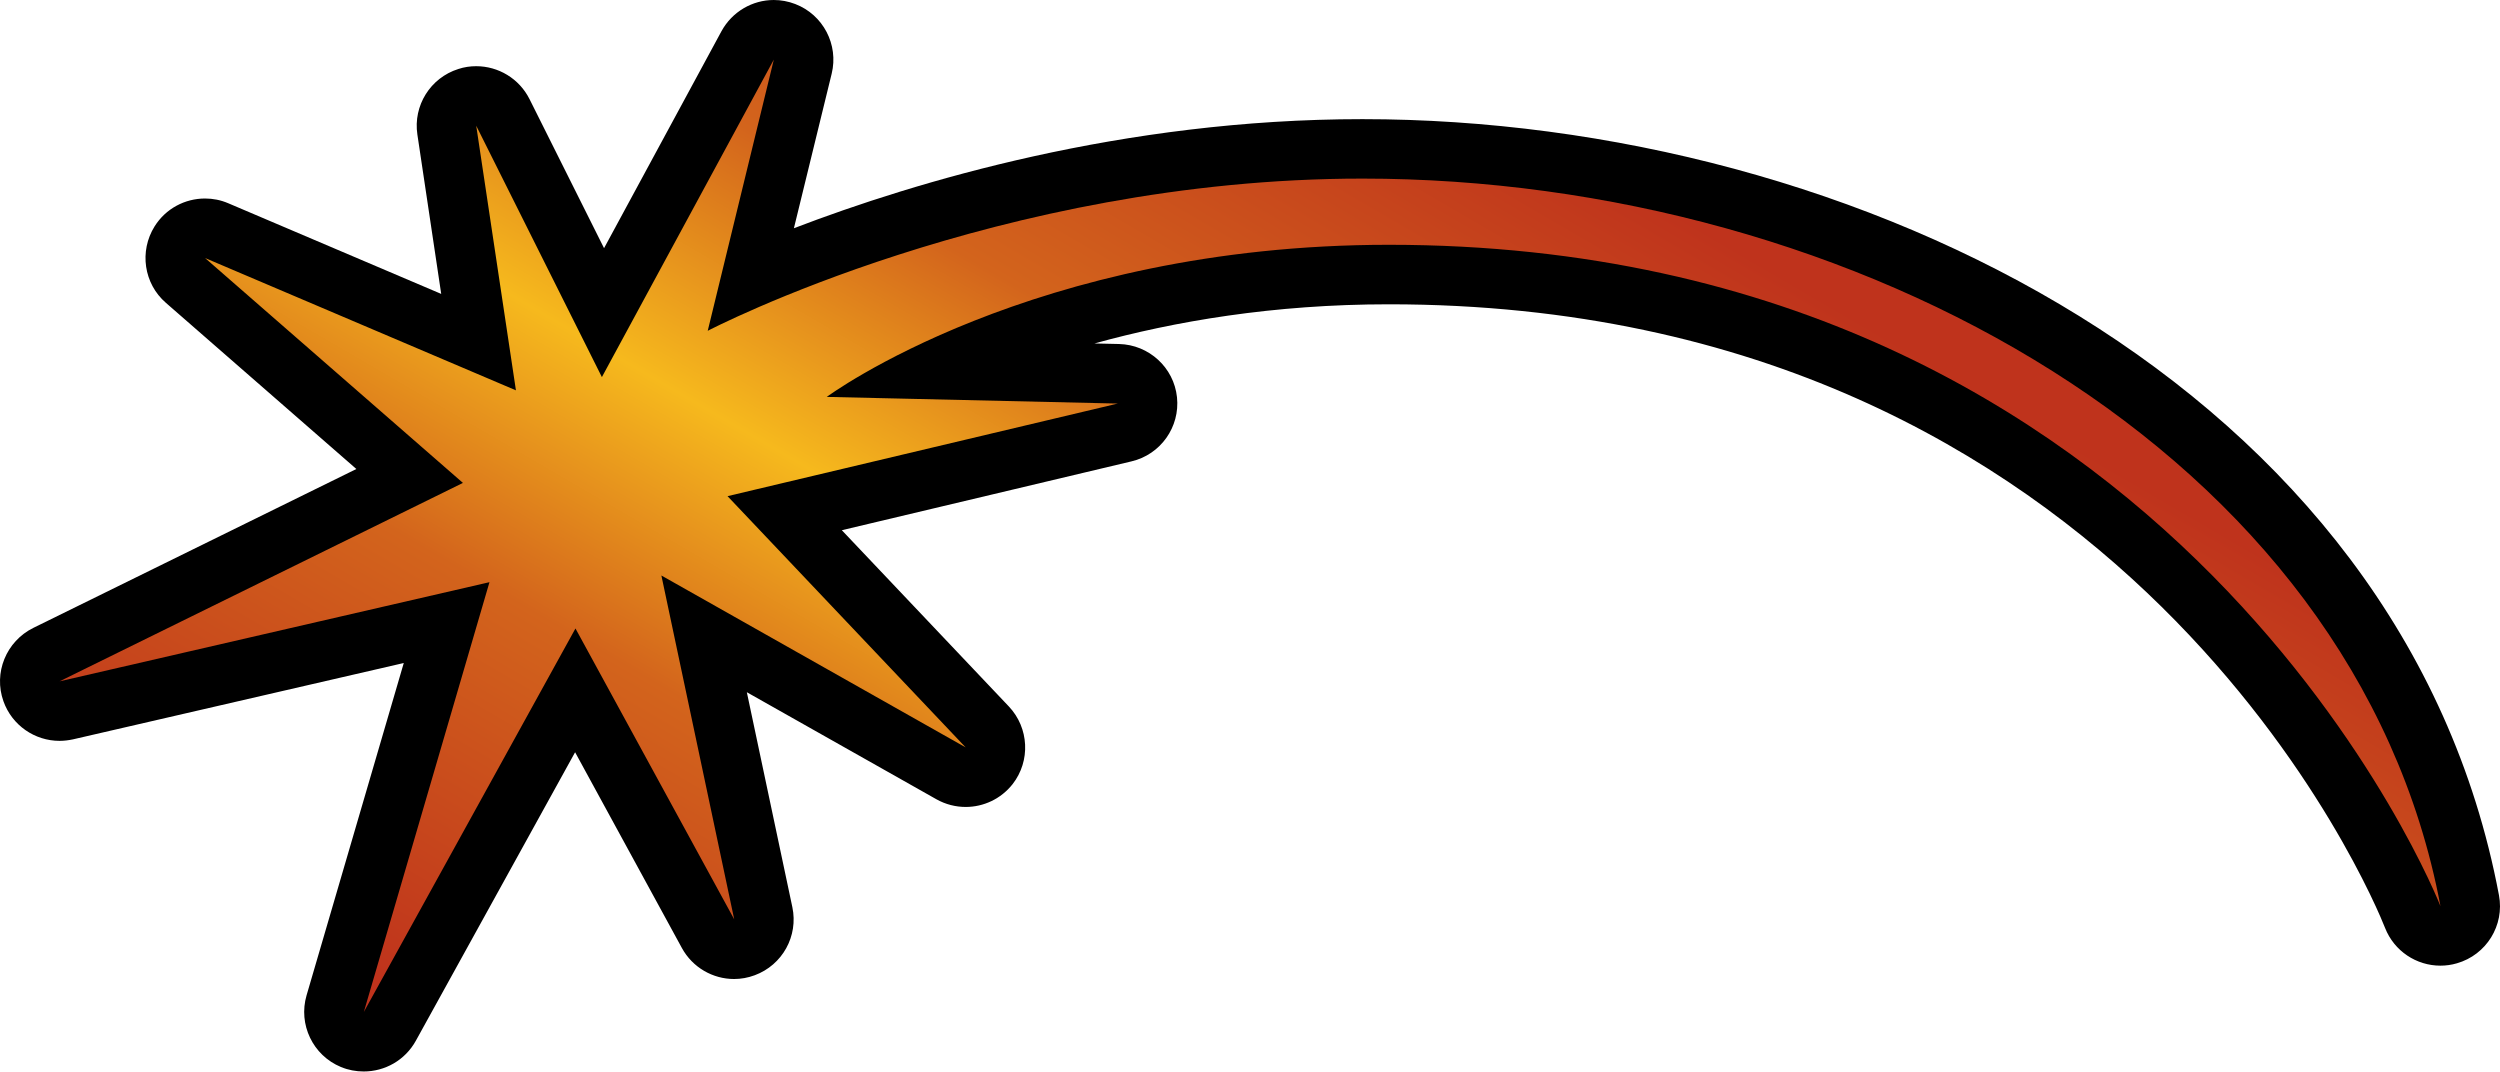
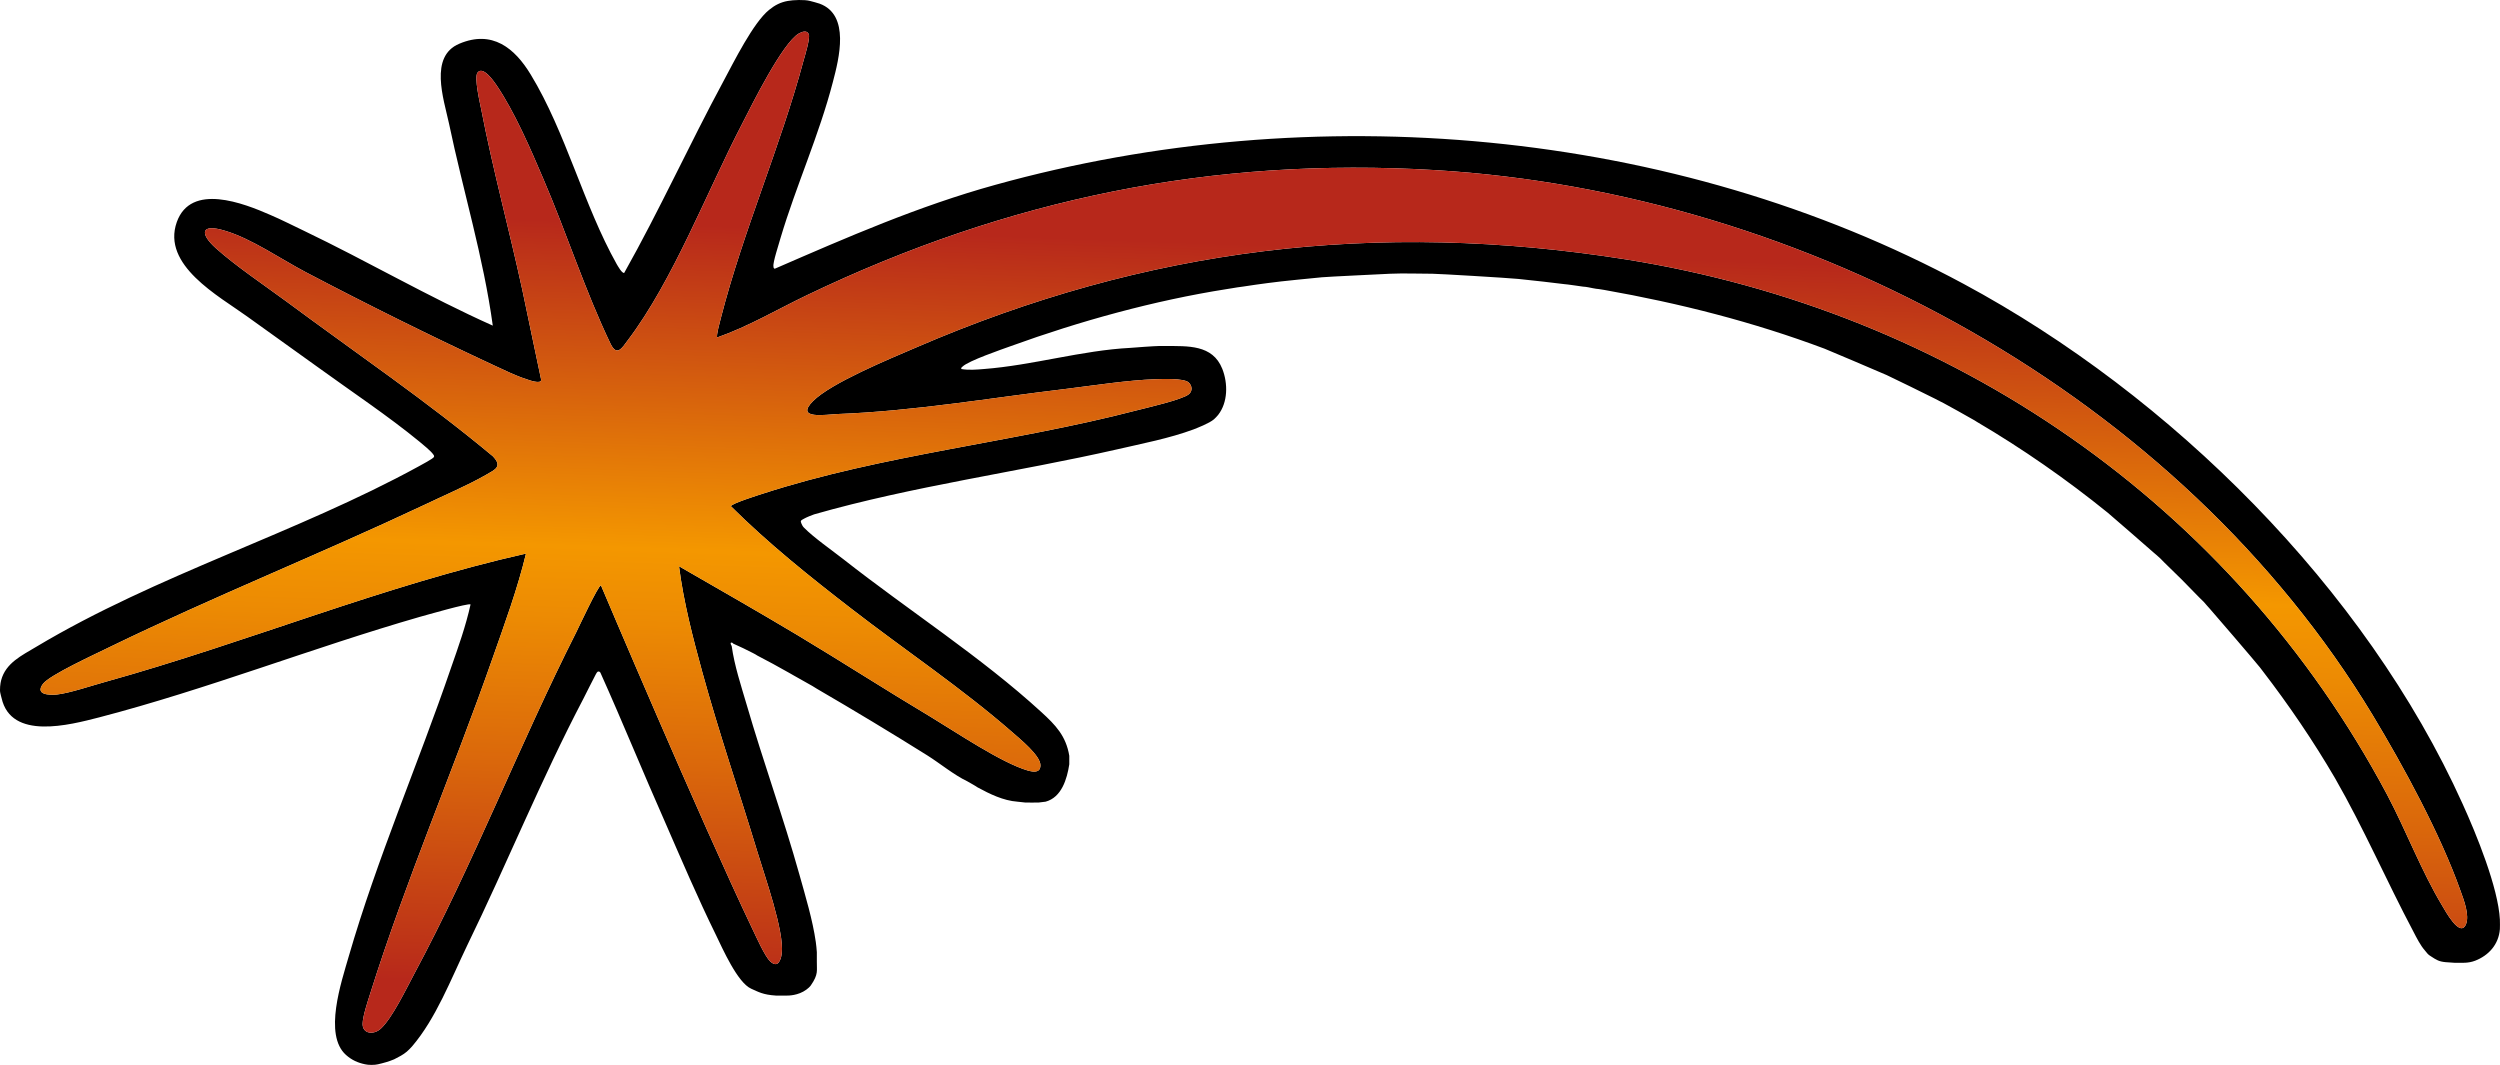
- <svg xmlns="http://www.w3.org/2000/svg" version="1.1" id="Layer_1" x="0px" y="0px" width="116.661" height="50">
-   <defs id="defs5" />
-   <g id="g5" transform="translate(7.2158472e-4)">
-     <path d="M 16.972,50 C 16.613,50 16.253,49.934 15.907,49.79 14.596,49.247 13.91,47.801 14.305,46.447 L 18.841,30.939 3.404,34.502 c -0.209,0.044 -0.419,0.07 -0.625,0.07 -1.152,0 -2.216,-0.719 -2.618,-1.846 -0.475,-1.328 0.128,-2.8 1.394,-3.426 L 16.629,21.886 7.74,14.131 C 6.71,13.237 6.489,11.725 7.213,10.564 7.735,9.731 8.633,9.263 9.569,9.263 c 0.365,0 0.729,0.07 1.085,0.223 l 9.934,4.229 -1.112,-7.436 c -0.203,-1.35 0.606,-2.647 1.911,-3.059 0.276,-0.092 0.559,-0.131 0.834,-0.131 1.03,0 2.006,0.574 2.489,1.538 l 3.477,6.954 5.478,-10.122 C 34.167,0.539 35.117,0 36.106,0 c 0.337,0 0.676,0.062 1.003,0.188 1.303,0.5 2.032,1.897 1.7,3.251 l -1.763,7.212 C 42.717,8.478 52.4,5.56 63.575,5.56 c 22.969,0 48.562,12.439 53.037,36.215 0.266,1.406 -0.587,2.783 -1.963,3.177 -0.254,0.075 -0.513,0.11 -0.771,0.11 -1.114,0 -2.155,-0.676 -2.582,-1.763 C 110.829,42.111 99.421,14.2 64.812,14.2 c -5.396,0 -10.015,0.797 -13.741,1.827 l 1.148,0.026 c 1.397,0.035 2.558,1.096 2.704,2.484 0.146,1.389 -0.763,2.673 -2.125,2.993 l -13.515,3.212 7.794,8.225 c 0.944,0.999 1.019,2.542 0.175,3.624 -0.545,0.692 -1.359,1.065 -2.19,1.065 -0.467,0 -0.938,-0.118 -1.366,-0.359 l -8.846,-4.995 2.124,10.03 c 0.285,1.351 -0.464,2.699 -1.755,3.177 -0.315,0.118 -0.643,0.176 -0.964,0.176 -0.989,0 -1.939,-0.535 -2.438,-1.451 L 26.836,35.103 19.403,48.568 C 18.899,49.479 17.957,50 16.972,50" id="path1" />
-     <path style="fill:url(#SVGID_3_)" id="SVGID_1_" d="M 28.086,17.597 22.222,5.867 24.075,18.215 9.569,12.041 21.602,22.535 2.779,31.794 22.84,27.167 16.977,47.223 26.853,29.327 34.261,42.9 30.862,26.855 45.061,34.877 33.949,23.153 52.157,18.832 38.58,18.521 c 0,0 9.565,-7.098 26.235,-7.098 37.032,0 49.068,30.865 49.068,30.865 C 109.872,20.993 86.415,8.334 63.577,8.334 46.6,8.334 33.025,15.437 33.025,15.437 L 36.109,2.782 Z" />
-     <linearGradient id="SVGID_3_" gradientUnits="userSpaceOnUse" x1="-499.099" y1="-15.17" x2="-496.988" y2="-15.17" gradientTransform="matrix(14.5625,-25.223,25.223,14.5625,7688.339,-12310.355)">
-       <stop style="stop-color:#bf331c" offset="0" id="stop1" />
-       <stop style="stop-color:#d3641c" offset="0.3" id="stop2" />
-       <stop style="stop-color:#f6b91d" offset="0.5" id="stop3" />
-       <stop style="stop-color:#d3641c" offset="0.7" id="stop4" />
-       <stop style="stop-color:#bf331c" offset="1" id="stop5" />
+ <svg xmlns="http://www.w3.org/2000/svg" id="Layer_2" width="500" height="212.983" viewBox="0 0 500 212.983">
+   <defs>
+     <style>.cls-1{fill:url(#linear-gradient);}</style>
+     <linearGradient id="linear-gradient" x1="248.344" y1="230.909" x2="265.091" y2="-254.129" gradientUnits="userSpaceOnUse">
+       <stop offset=".06" stop-color="#b7281b" />
+       <stop offset=".072" stop-color="#bc3118" />
+       <stop offset=".151" stop-color="#da670b" />
+       <stop offset=".21" stop-color="#ec8a03" />
+       <stop offset=".241" stop-color="#f49700" />
+       <stop offset=".375" stop-color="#b7281b" />
+       <stop offset=".513" stop-color="#b7281b" />
    </linearGradient>
+   </defs>
+   <g id="Layer_2_copy_2">
+     <path d="M499.982,183.96c-.332-6.436-4.733-17.19-7.474-23.21-19.473-43.14-58.337-81.672-99.775-103.968-58.129-31.307-130.168-37.452-193.696-19.806-15.321,4.235-29.563,10.463-44.095,16.775-.208-.083-.249-.249-.249-.457-.166-.789,1.121-4.567,1.412-5.688,3.114-10.463,7.723-20.594,10.463-31.182,1.246-4.733,3.488-13.453-2.657-15.695-.623-.208-1.287-.374-1.91-.54-1.08-.291-3.363-.208-4.443,0-1.412.249-2.574.83-3.737,1.785-3.156,2.533-7.059,10.422-9.093,14.2-6.851,12.705-12.83,25.868-19.888,38.407-.457.125-1.287-1.412-1.495-1.744-6.602-11.751-10.173-26.366-17.19-37.909-3.239-5.356-7.723-8.968-14.283-6.187-6.062,2.533-3.156,10.962-2.076,15.944,2.823,13.494,6.892,26.74,8.761,40.441-12.913-5.771-25.12-12.913-37.867-19.017-2.2-1.038-4.36-2.159-6.602-3.114-5.398-2.367-15.902-6.477-18.726,1.412-3.073,8.636,8.387,14.781,14.075,18.892,4.65,3.322,9.301,6.685,13.951,10.006,6.643,4.817,14.242,9.882,20.511,15.031.706.581,2.284,1.869,2.74,2.533.125.166.208.249.166.498-.083.332-2.574,1.619-3.073,1.91-24.497,13.411-52.316,21.633-76.482,36.082-2.907,1.744-6.104,3.239-7.017,6.685-.166.581-.332,1.952-.166,2.575.083.415.166.664.249.996,1.91,8.47,13.536,5.398,19.515,3.861,21.674-5.647,42.642-13.91,64.108-20.096,1.246-.332,9.799-2.823,10.173-2.491-.955,4.318-2.45,8.512-3.903,12.664-6.602,19.307-14.781,38.116-20.47,57.756-1.453,5.065-5.065,15.653-.54,19.681,1.163,1.038,2.408,1.578,3.82,1.868.623.166,1.951.166,2.574,0,1.079-.249,2.159-.54,3.239-.996.332-.166,1.329-.706,1.329-.706.415-.249.83-.498,1.204-.83.291-.249.789-.747,1.038-1.038,4.775-5.564,7.806-13.494,11.003-20.138,7.972-16.359,14.823-33.3,23.252-49.369.83-1.619,1.661-3.322,2.491-4.899.083-.083.249-.623.581-.581.249,0,.374.249.415.374,4.277,9.508,8.512,19.93,12.913,29.854,3.239,7.432,6.519,15.113,10.09,22.38,1.37,2.824,4.36,9.633,7.1,10.837,1.412.623,2.325,1.204,4.941,1.37h2.2c.166,0,2.242.042,3.903-1.204.249-.166.706-.581.872-.83,1.578-2.284,1.163-2.948,1.204-4.775v-1.869c0-.332-.166-1.744-.208-2.034-.623-4.401-2.076-9.176-3.28-13.494-3.197-11.418-7.225-22.546-10.546-33.964-1.121-3.82-2.45-7.806-2.989-11.709,0-.125-.332-.415-.166-.706.29-.083.374.125.498.208,1.287.581,2.657,1.204,3.903,1.868.374.166.664.374.872.498,2.076,1.079,4.235,2.242,6.27,3.405.332.166.623.374.872.498,1.287.748,2.616,1.453,3.903,2.201.291.166.581.374.872.54,7.349,4.277,14.865,8.802,22.089,13.328,2.574,1.619,5.315,3.903,8.014,5.19.249.124,1.08.623,1.163.664.374.208.623.374.872.54,2.45,1.329,5.149,2.657,7.972,2.865.374.042,1.412.166,1.536.166.913,0,1.827.042,2.74,0,.083,0,1.038-.124,1.37-.166,3.197-.872,4.277-4.526,4.733-7.474v-1.702c-.664-3.986-2.741-6.145-5.605-8.761-11.958-10.962-26.698-20.428-39.528-30.518-2.284-1.786-6.021-4.401-7.931-6.353-.249-.249-.374-.498-.498-.789-.291-.623-.083-.664.498-.996.415-.249,1.744-.789,2.034-.872,19.722-5.647,40.525-8.429,60.579-12.996,5.024-1.162,10.463-2.2,15.28-3.986.623-.249,3.156-1.204,4.111-2.034.208-.208.664-.623.83-.872,1.952-2.491,1.993-6.27.83-9.218-1.952-4.899-6.934-4.526-11.377-4.567h-1.204c-.789,0-5.439.332-5.771.374-9.758.498-19.556,3.488-29.355,4.235-1.495.125-2.99.249-4.484,0-.083-.291.083-.332.249-.498,1.204-1.162,7.764-3.405,9.716-4.111,13.743-4.983,28.608-9.093,43.099-11.377l1.038-.166c.747-.125,1.453-.249,2.2-.332.415-.083,4.816-.706,4.941-.706,1.287-.166,2.616-.332,2.699-.332,1.162-.125,5.065-.54,8.18-.83,1.287-.124,12.124-.623,13.619-.706,2.823-.125,5.647,0,8.47,0,1.162,0,15.155.83,17.19,1.038.996.083,9.135.996,9.176,1.038.374,0,3.695.498,3.737.498.789.042,1.37.208,2.076.332.374.083.747.124,1.162.166.249.042.997.166,1.038.166,15.031,2.657,29.771,6.394,44.054,11.751.124.042,11.044,4.65,12.415,5.273.249.083,9.135,4.443,9.674,4.733.581.332,1.162.581,1.702.872.374.166,5.315,2.948,5.813,3.239.249.124.581.332.83.498,9.176,5.398,17.937,11.501,26.2,18.186.208.166,8.886,7.681,9.176,7.972.415.374.872.706,1.37,1.204s.996,1.038,1.536,1.536c1.869,1.785,3.654,3.571,5.439,5.439.54.581,1.121,1.121,1.702,1.702.457.498.83.996,1.204,1.37.291.29,9.301,10.795,10.006,11.709.042.083.498.623.54.706,5.232,6.809,10.131,13.993,14.491,21.466,5.73,9.965,10.297,20.553,15.695,30.726.623,1.204,1.37,2.699,2.284,3.737.332.374.581.83,1.204,1.163,1.08.706,1.578,1.038,2.907,1.162.332.042,1.702.125,1.785.125,1.536,0,2.741.124,4.152-.415,2.657-1.038,4.692-3.197,4.941-6.311.042-.54,0-1.287,0-1.869ZM493.172,184.915c-1.204,2.657-4.111-2.74-4.733-3.778-4.194-6.976-7.183-14.948-11.003-22.172-30.975-58.213-87.194-96.702-152.257-107.083-49.908-7.931-95.872-2.325-142.043,17.646-5.107,2.2-16.941,7.059-20.553,10.712-3.695,3.737,2.741,2.657,4.775,2.574,15.487-.581,30.767-3.239,46.088-5.066,5.688-.706,12.041-1.702,17.688-1.91,1.37-.041,5.564-.208,6.56.623.747.623.872,1.785.042,2.408-1.329,1.08-8.47,2.699-10.546,3.239-24.58,6.394-50.573,8.802-74.696,16.65-.789.249-6.311,1.993-6.311,2.491,7.474,7.432,15.819,14.117,24.165,20.553,10.63,8.221,22.006,15.819,32.137,24.663,1.453,1.287,5.688,4.692,5.605,6.644-.042,1.536-1.453,1.287-2.533.996-5.273-1.536-14.366-7.682-19.39-10.712-8.969-5.356-17.73-11.003-26.657-16.359-7.848-4.692-15.778-9.218-23.708-13.785.913,7.142,2.74,14.159,4.65,21.134,3.322,12.082,7.391,23.999,11.044,36.04,1.412,4.692,5.398,15.861,4.858,20.262-.166,1.37-.789,2.989-2.284,1.619-1.121-1.038-2.865-5.024-3.612-6.56-10.38-21.715-30.269-68.676-30.269-68.676-.54,0-4.443,8.387-4.941,9.384-11.377,22.505-20.511,46.172-32.428,68.385-1.578,2.948-4.36,8.761-6.644,10.878-1.37,1.287-3.654,1.121-3.654-.913,0-1.495,1.038-4.567,1.537-6.145,7.058-22.463,16.691-44.801,24.497-67.139,2.408-6.851,4.941-13.743,6.644-20.802-28.608,6.436-55.804,17.771-83.997,25.618-2.74.747-7.225,2.284-9.84,2.574-1.495.125-4.401.083-2.782-2.117,1.287-1.786,10.795-6.104,13.37-7.391,20.678-10.048,42.061-18.601,62.863-28.4,3.986-1.91,8.595-3.862,12.373-6.021,1.869-1.08,3.363-1.661,1.37-3.737-13.245-11.044-27.487-20.719-41.313-30.975-4.401-3.239-10.09-7.058-14.075-10.629-3.28-2.948-3.031-4.982,1.827-3.488,5.315,1.578,11.21,5.688,16.193,8.304,12.332,6.477,24.996,12.747,37.66,18.643,1.993.914,4.318,2.076,6.436,2.74.457.166,2.948,1.08,2.948.125-1.287-5.979-2.491-12-3.779-18.02-2.616-12.041-5.896-24.082-8.221-36.123-.291-1.412-1.412-6.27-.747-7.266,1.08-1.495,3.28,1.702,3.82,2.491,3.612,5.315,6.809,12.747,9.342,18.684,4.65,10.795,8.429,22.587,13.494,33.092,1.246,2.491,2.242.83,3.405-.748,9.093-11.999,15.861-29.812,22.92-43.389,1.951-3.82,8.014-16.069,11.294-17.979.623-.332,1.578-.747,1.993.124.332.748-.748,4.235-1.038,5.273-4.65,17.314-12.083,34.13-16.526,51.445-.166.664-.996,3.612-.747,3.945,6.27-2.201,12-5.605,17.979-8.47,40.109-19.224,81.008-27.694,125.684-24.995,74.073,4.484,148.811,45.05,187.426,108.993,6.187,10.256,13.577,23.875,17.564,35.127.664,1.827,1.868,4.941,1.079,6.768Z" />
+     <path class="cls-1" d="M493.172,184.915c-1.204,2.657-4.111-2.74-4.733-3.778-4.194-6.976-7.183-14.948-11.003-22.172-30.975-58.213-87.194-96.702-152.257-107.083-49.908-7.931-95.872-2.325-142.043,17.646-5.107,2.2-16.941,7.059-20.553,10.712-3.695,3.737,2.741,2.657,4.775,2.574,15.487-.581,30.767-3.239,46.088-5.066,5.688-.706,12.041-1.702,17.688-1.91,1.37-.041,5.564-.208,6.56.623.747.623.872,1.785.042,2.408-1.329,1.08-8.47,2.699-10.546,3.239-24.58,6.394-50.573,8.802-74.696,16.65-.789.249-6.311,1.993-6.311,2.491,7.474,7.432,15.819,14.117,24.165,20.553,10.63,8.221,22.006,15.819,32.137,24.663,1.453,1.287,5.688,4.692,5.605,6.644-.042,1.536-1.453,1.287-2.533.996-5.273-1.536-14.366-7.682-19.39-10.712-8.969-5.356-17.73-11.003-26.657-16.359-7.848-4.692-15.778-9.218-23.708-13.785.913,7.142,2.74,14.159,4.65,21.134,3.322,12.082,7.391,23.999,11.044,36.04,1.412,4.692,5.398,15.861,4.858,20.262-.166,1.37-.789,2.989-2.284,1.619-1.121-1.038-2.865-5.024-3.612-6.56-10.38-21.715-30.269-68.676-30.269-68.676-.54,0-4.443,8.387-4.941,9.384-11.377,22.505-20.511,46.172-32.428,68.385-1.578,2.948-4.36,8.761-6.644,10.878-1.37,1.287-3.654,1.121-3.654-.913,0-1.495,1.038-4.567,1.537-6.145,7.058-22.463,16.691-44.801,24.497-67.139,2.408-6.851,4.941-13.743,6.644-20.802-28.608,6.436-55.804,17.771-83.997,25.618-2.74.747-7.225,2.284-9.84,2.574-1.495.125-4.401.083-2.782-2.117,1.287-1.786,10.795-6.104,13.37-7.391,20.678-10.048,42.061-18.601,62.863-28.4,3.986-1.91,8.595-3.862,12.373-6.021,1.869-1.08,3.363-1.661,1.37-3.737-13.245-11.044-27.487-20.719-41.313-30.975-4.401-3.239-10.09-7.058-14.075-10.629-3.28-2.948-3.031-4.982,1.827-3.488,5.315,1.578,11.21,5.688,16.193,8.304,12.332,6.477,24.996,12.747,37.66,18.643,1.993.914,4.318,2.076,6.436,2.74.457.166,2.948,1.08,2.948.125-1.287-5.979-2.491-12-3.779-18.02-2.616-12.041-5.896-24.082-8.221-36.123-.291-1.412-1.412-6.27-.747-7.266,1.08-1.495,3.28,1.702,3.82,2.491,3.612,5.315,6.809,12.747,9.342,18.684,4.65,10.795,8.429,22.587,13.494,33.092,1.246,2.491,2.242.83,3.405-.748,9.093-11.999,15.861-29.812,22.92-43.389,1.951-3.82,8.014-16.069,11.294-17.979.623-.332,1.578-.747,1.993.124.332.748-.748,4.235-1.038,5.273-4.65,17.314-12.083,34.13-16.526,51.445-.166.664-.996,3.612-.747,3.945,6.27-2.201,12-5.605,17.979-8.47,40.109-19.224,81.008-27.694,125.684-24.995,74.073,4.484,148.811,45.05,187.426,108.993,6.187,10.256,13.577,23.875,17.564,35.127.664,1.827,1.868,4.941,1.079,6.768Z" />
  </g>
</svg>
